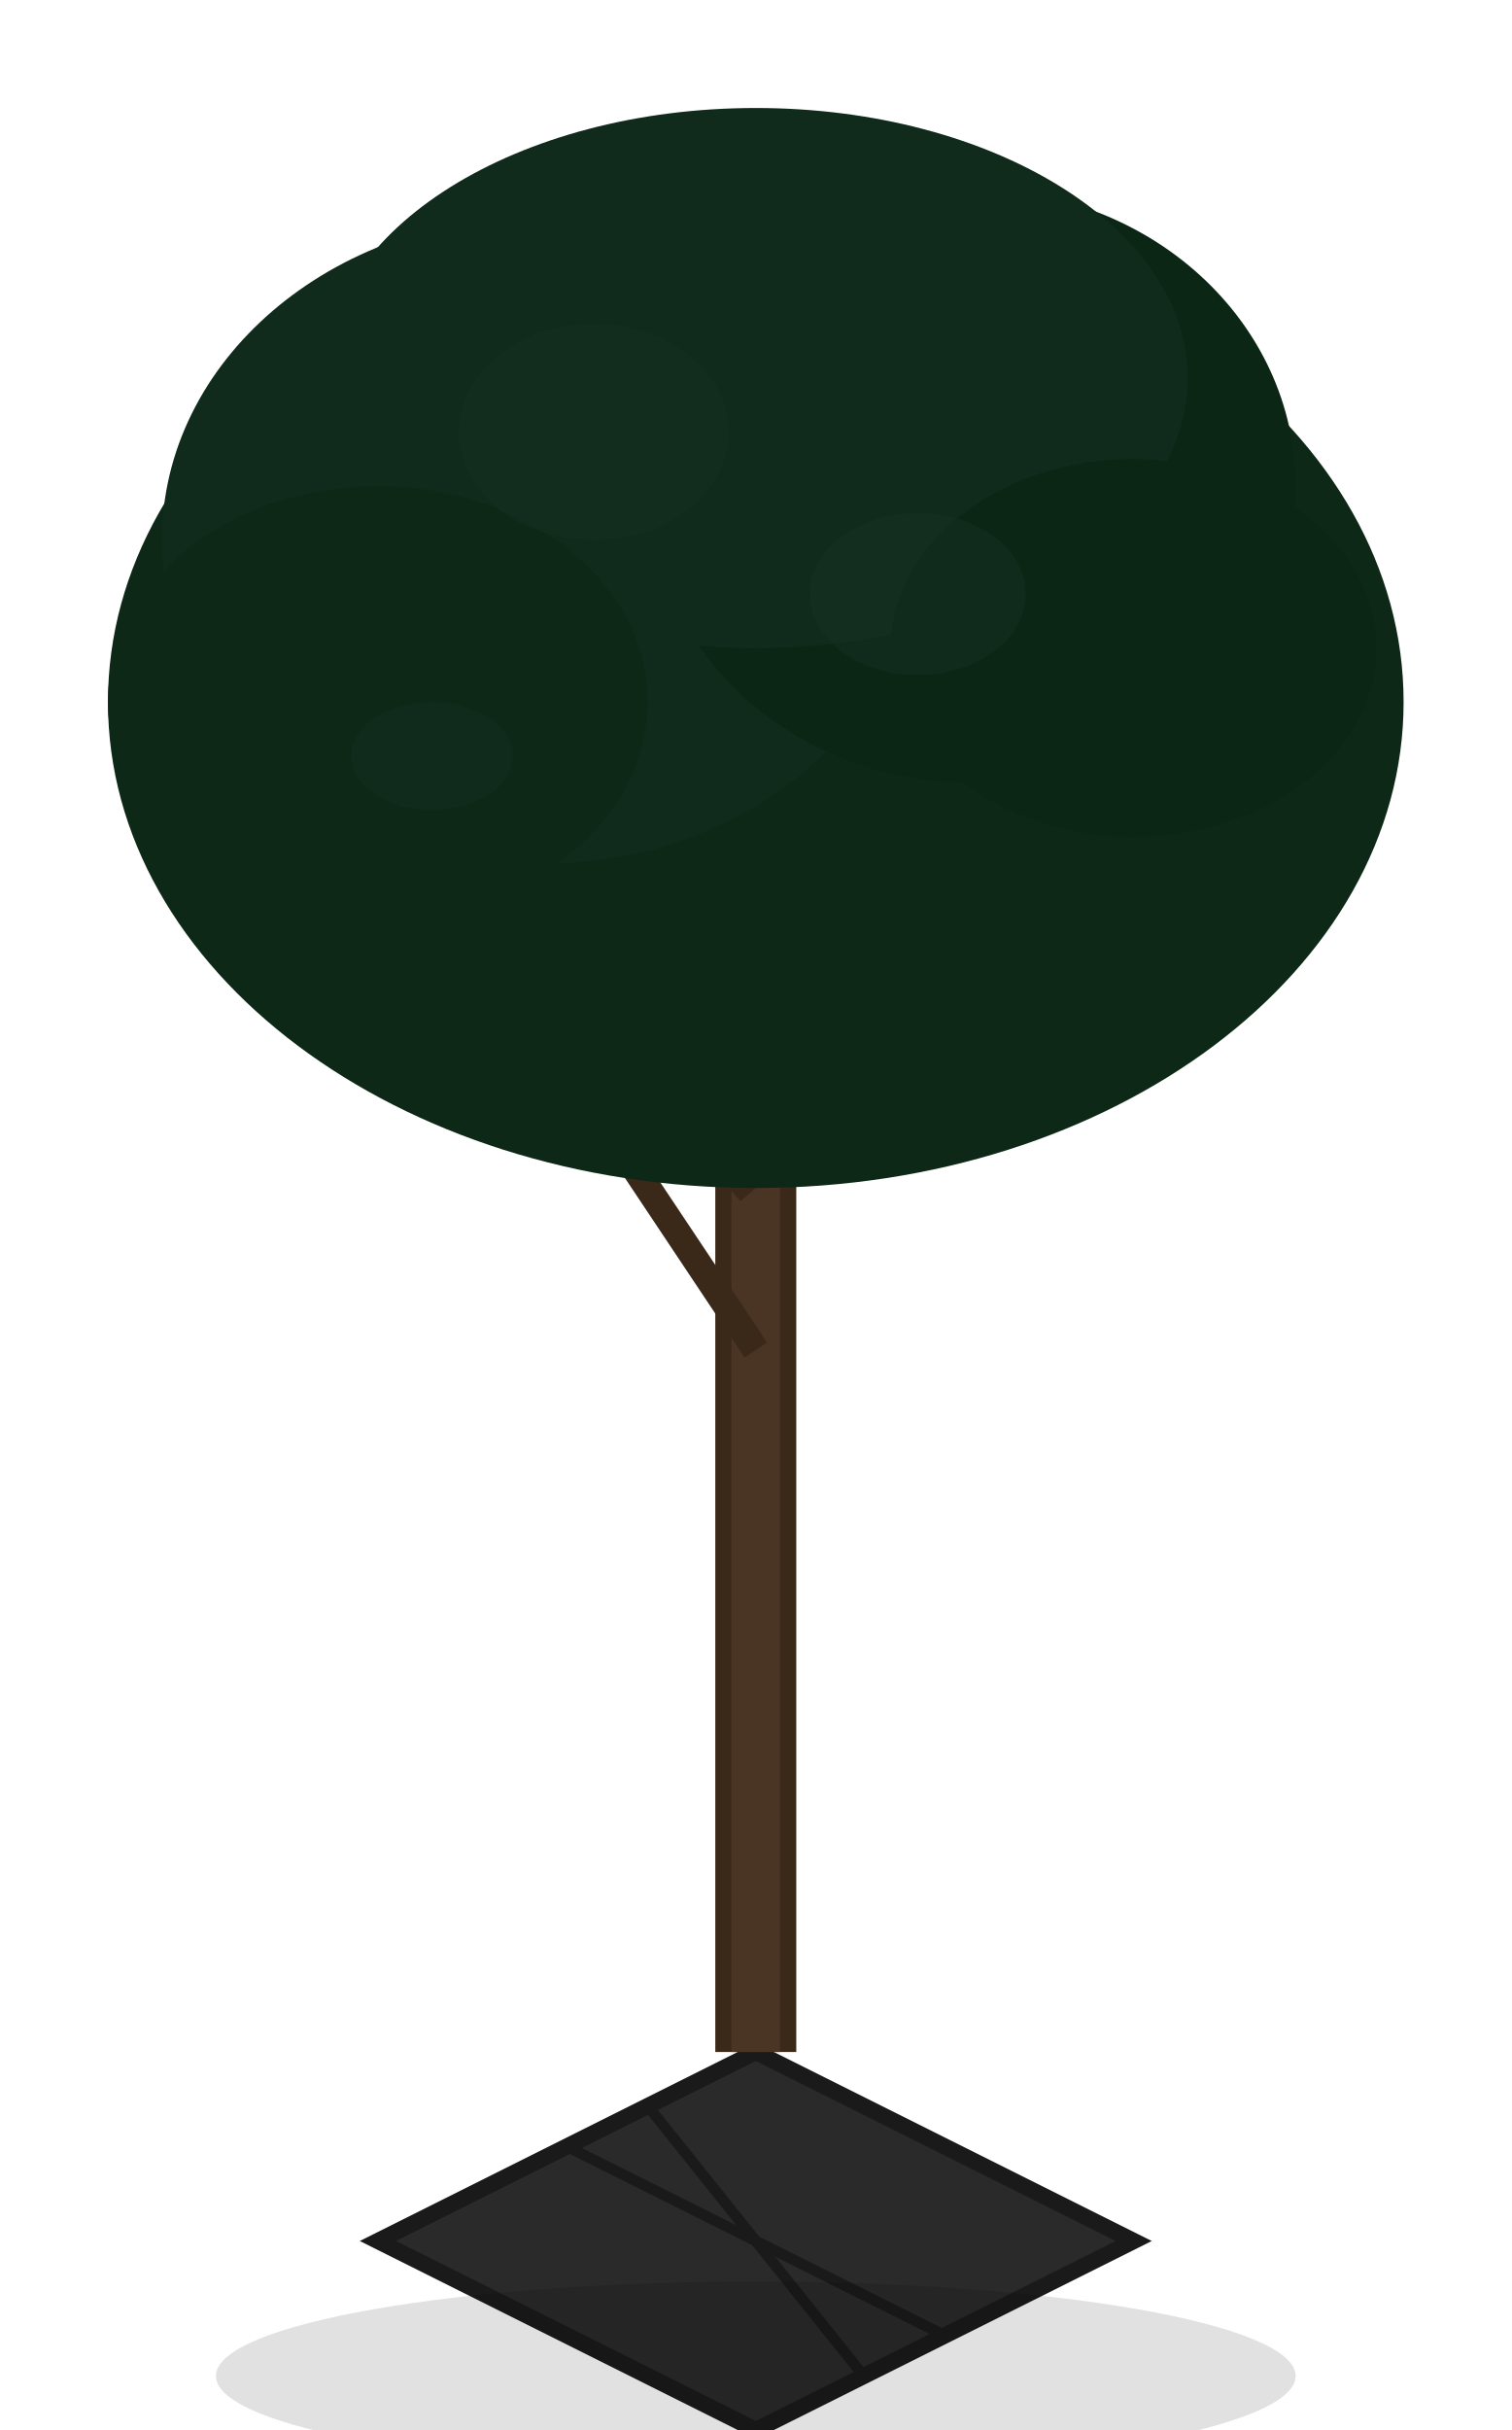
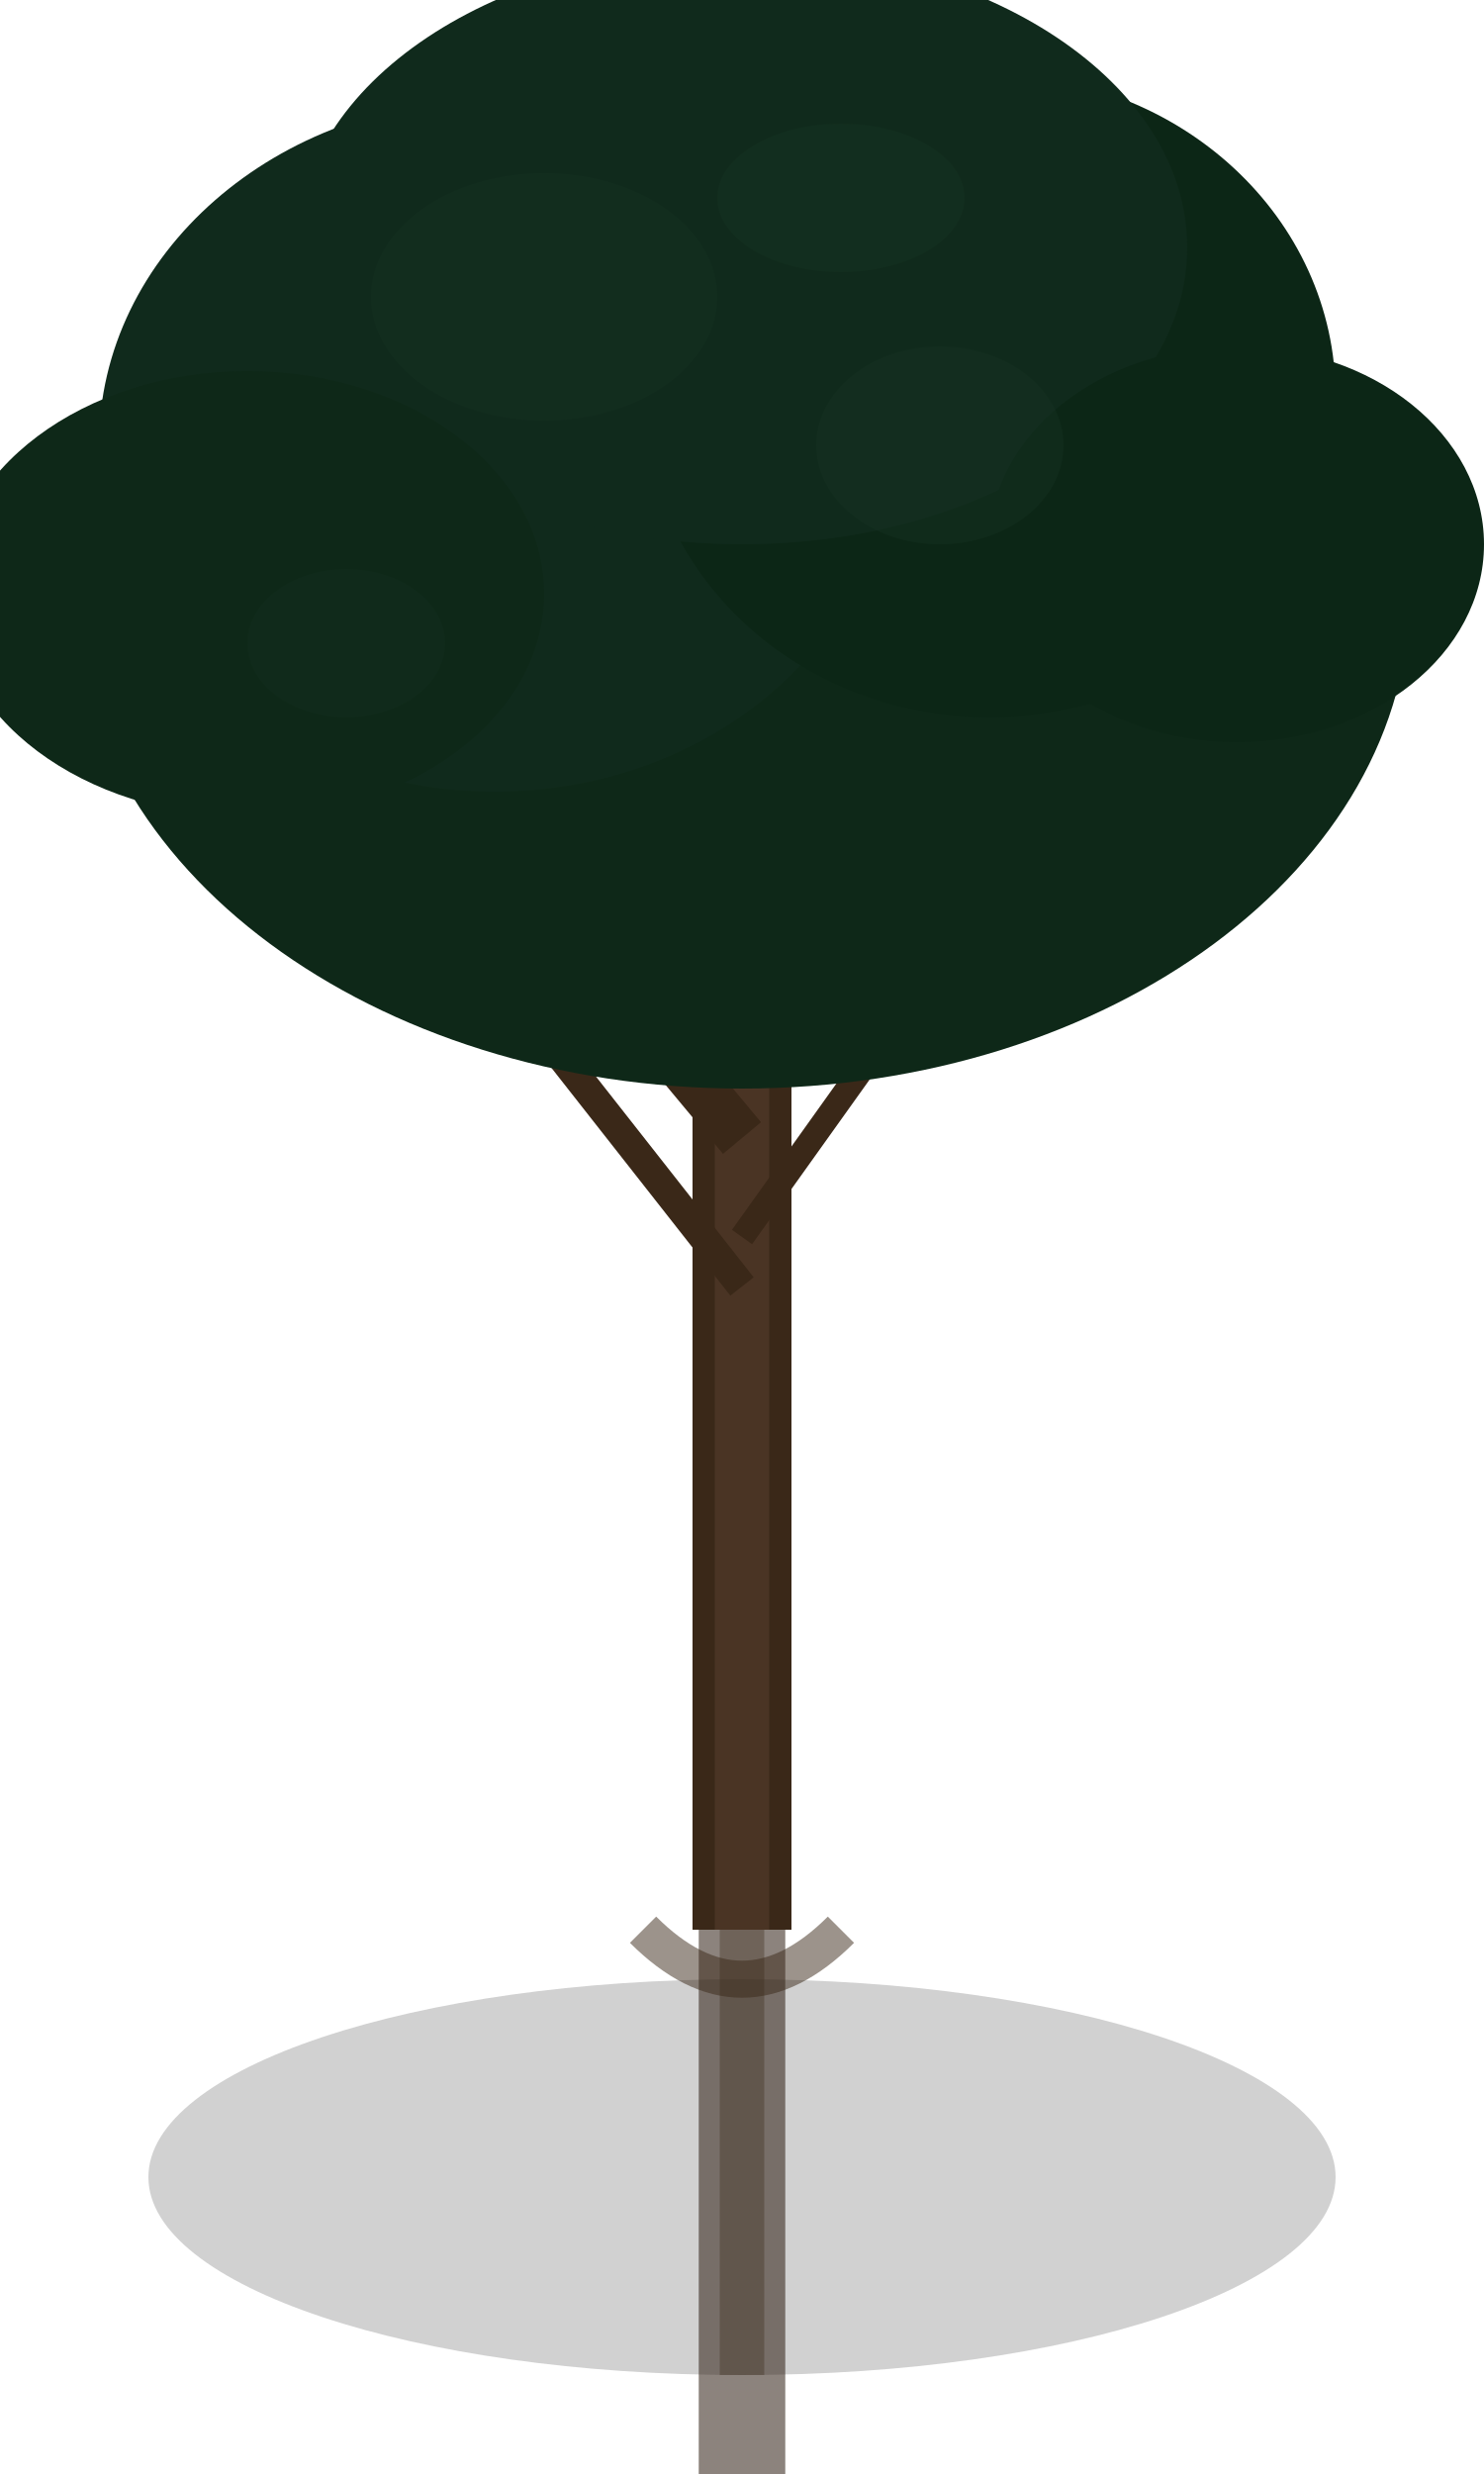
- <svg xmlns="http://www.w3.org/2000/svg" viewBox="0 0 56 90">
-   <polygon points="28,76 42,83 28,90 14,83" fill="#2a2a2a" stroke="#1a1a1a" stroke-width="0.6" />
-   <line x1="21" y1="79.5" x2="35" y2="86.5" stroke="#1a1a1a" stroke-width="0.4" />
-   <line x1="24" y1="78" x2="32" y2="88" stroke="#1a1a1a" stroke-width="0.4" />
-   <line x1="28" y1="76" x2="28" y2="32" stroke="#3a2818" stroke-width="3" />
-   <line x1="28" y1="76" x2="28" y2="32" stroke="#4a3424" stroke-width="1.8" />
-   <line x1="28" y1="44" x2="16" y2="30" stroke="#3a2818" stroke-width="1.5" />
-   <line x1="28" y1="40" x2="40" y2="26" stroke="#3a2818" stroke-width="1.2" />
-   <line x1="28" y1="50" x2="20" y2="38" stroke="#3a2818" stroke-width="1" />
-   <ellipse cx="28" cy="26" rx="24" ry="18" fill="#0e2818" />
-   <ellipse cx="20" cy="20" rx="14" ry="12" fill="#102a1c" />
-   <ellipse cx="36" cy="18" rx="12" ry="11" fill="#0c2616" />
-   <ellipse cx="28" cy="14" rx="16" ry="10" fill="#102a1c" />
-   <ellipse cx="14" cy="26" rx="10" ry="8" fill="#0e2818" />
-   <ellipse cx="42" cy="24" rx="9" ry="7" fill="#0c2616" />
-   <ellipse cx="22" cy="16" rx="5" ry="4" fill="#143020" opacity="0.5" />
-   <ellipse cx="34" cy="22" rx="4" ry="3" fill="#163222" opacity="0.4" />
-   <ellipse cx="16" cy="28" rx="3" ry="2" fill="#143020" opacity="0.3" />
-   <ellipse cx="28" cy="88" rx="20" ry="3.5" fill="rgba(0,0,0,0.12)" />
+ <svg xmlns="http://www.w3.org/2000/svg" viewBox="0 0 60 100">
+   <ellipse cx="30" cy="88" rx="24" ry="8" fill="rgba(0,0,0,0.18)" />
+   <line x1="30" y1="78" x2="30" y2="34" stroke="#3a2818" stroke-width="4" />
+   <line x1="30" y1="78" x2="30" y2="34" stroke="#4a3424" stroke-width="2.2" />
+   <line x1="30" y1="78" x2="30" y2="100" stroke="#2e1e12" stroke-width="3.5" opacity="0.55" />
+   <line x1="30" y1="78" x2="30" y2="96" stroke="#3a2818" stroke-width="1.8" opacity="0.35" />
+   <path d="M26,78 Q30,82 34,78" stroke="#3a2818" stroke-width="1.5" fill="none" opacity="0.5" />
+   <line x1="30" y1="46" x2="15" y2="28" stroke="#3a2818" stroke-width="2" />
+   <line x1="30" y1="42" x2="45" y2="24" stroke="#3a2818" stroke-width="1.6" />
+   <line x1="30" y1="52" x2="19" y2="38" stroke="#3a2818" stroke-width="1.2" />
+   <line x1="30" y1="50" x2="40" y2="36" stroke="#3a2818" stroke-width="1" />
+   <ellipse cx="30" cy="24" rx="27" ry="20" fill="#0e2818" />
+   <ellipse cx="20" cy="18" rx="16" ry="14" fill="#102a1c" />
+   <ellipse cx="40" cy="16" rx="14" ry="13" fill="#0c2616" />
+   <ellipse cx="30" cy="10" rx="18" ry="12" fill="#102a1c" />
+   <ellipse cx="10" cy="24" rx="12" ry="9" fill="#0e2818" />
+   <ellipse cx="50" cy="22" rx="10" ry="8" fill="#0c2616" />
+   <ellipse cx="22" cy="12" rx="7" ry="5" fill="#143020" opacity="0.5" />
+   <ellipse cx="38" cy="18" rx="5" ry="4" fill="#163222" opacity="0.4" />
+   <ellipse cx="14" cy="26" rx="4" ry="3" fill="#143020" opacity="0.3" />
+   <ellipse cx="34" cy="8" rx="5" ry="3" fill="#183824" opacity="0.3" />
</svg>
